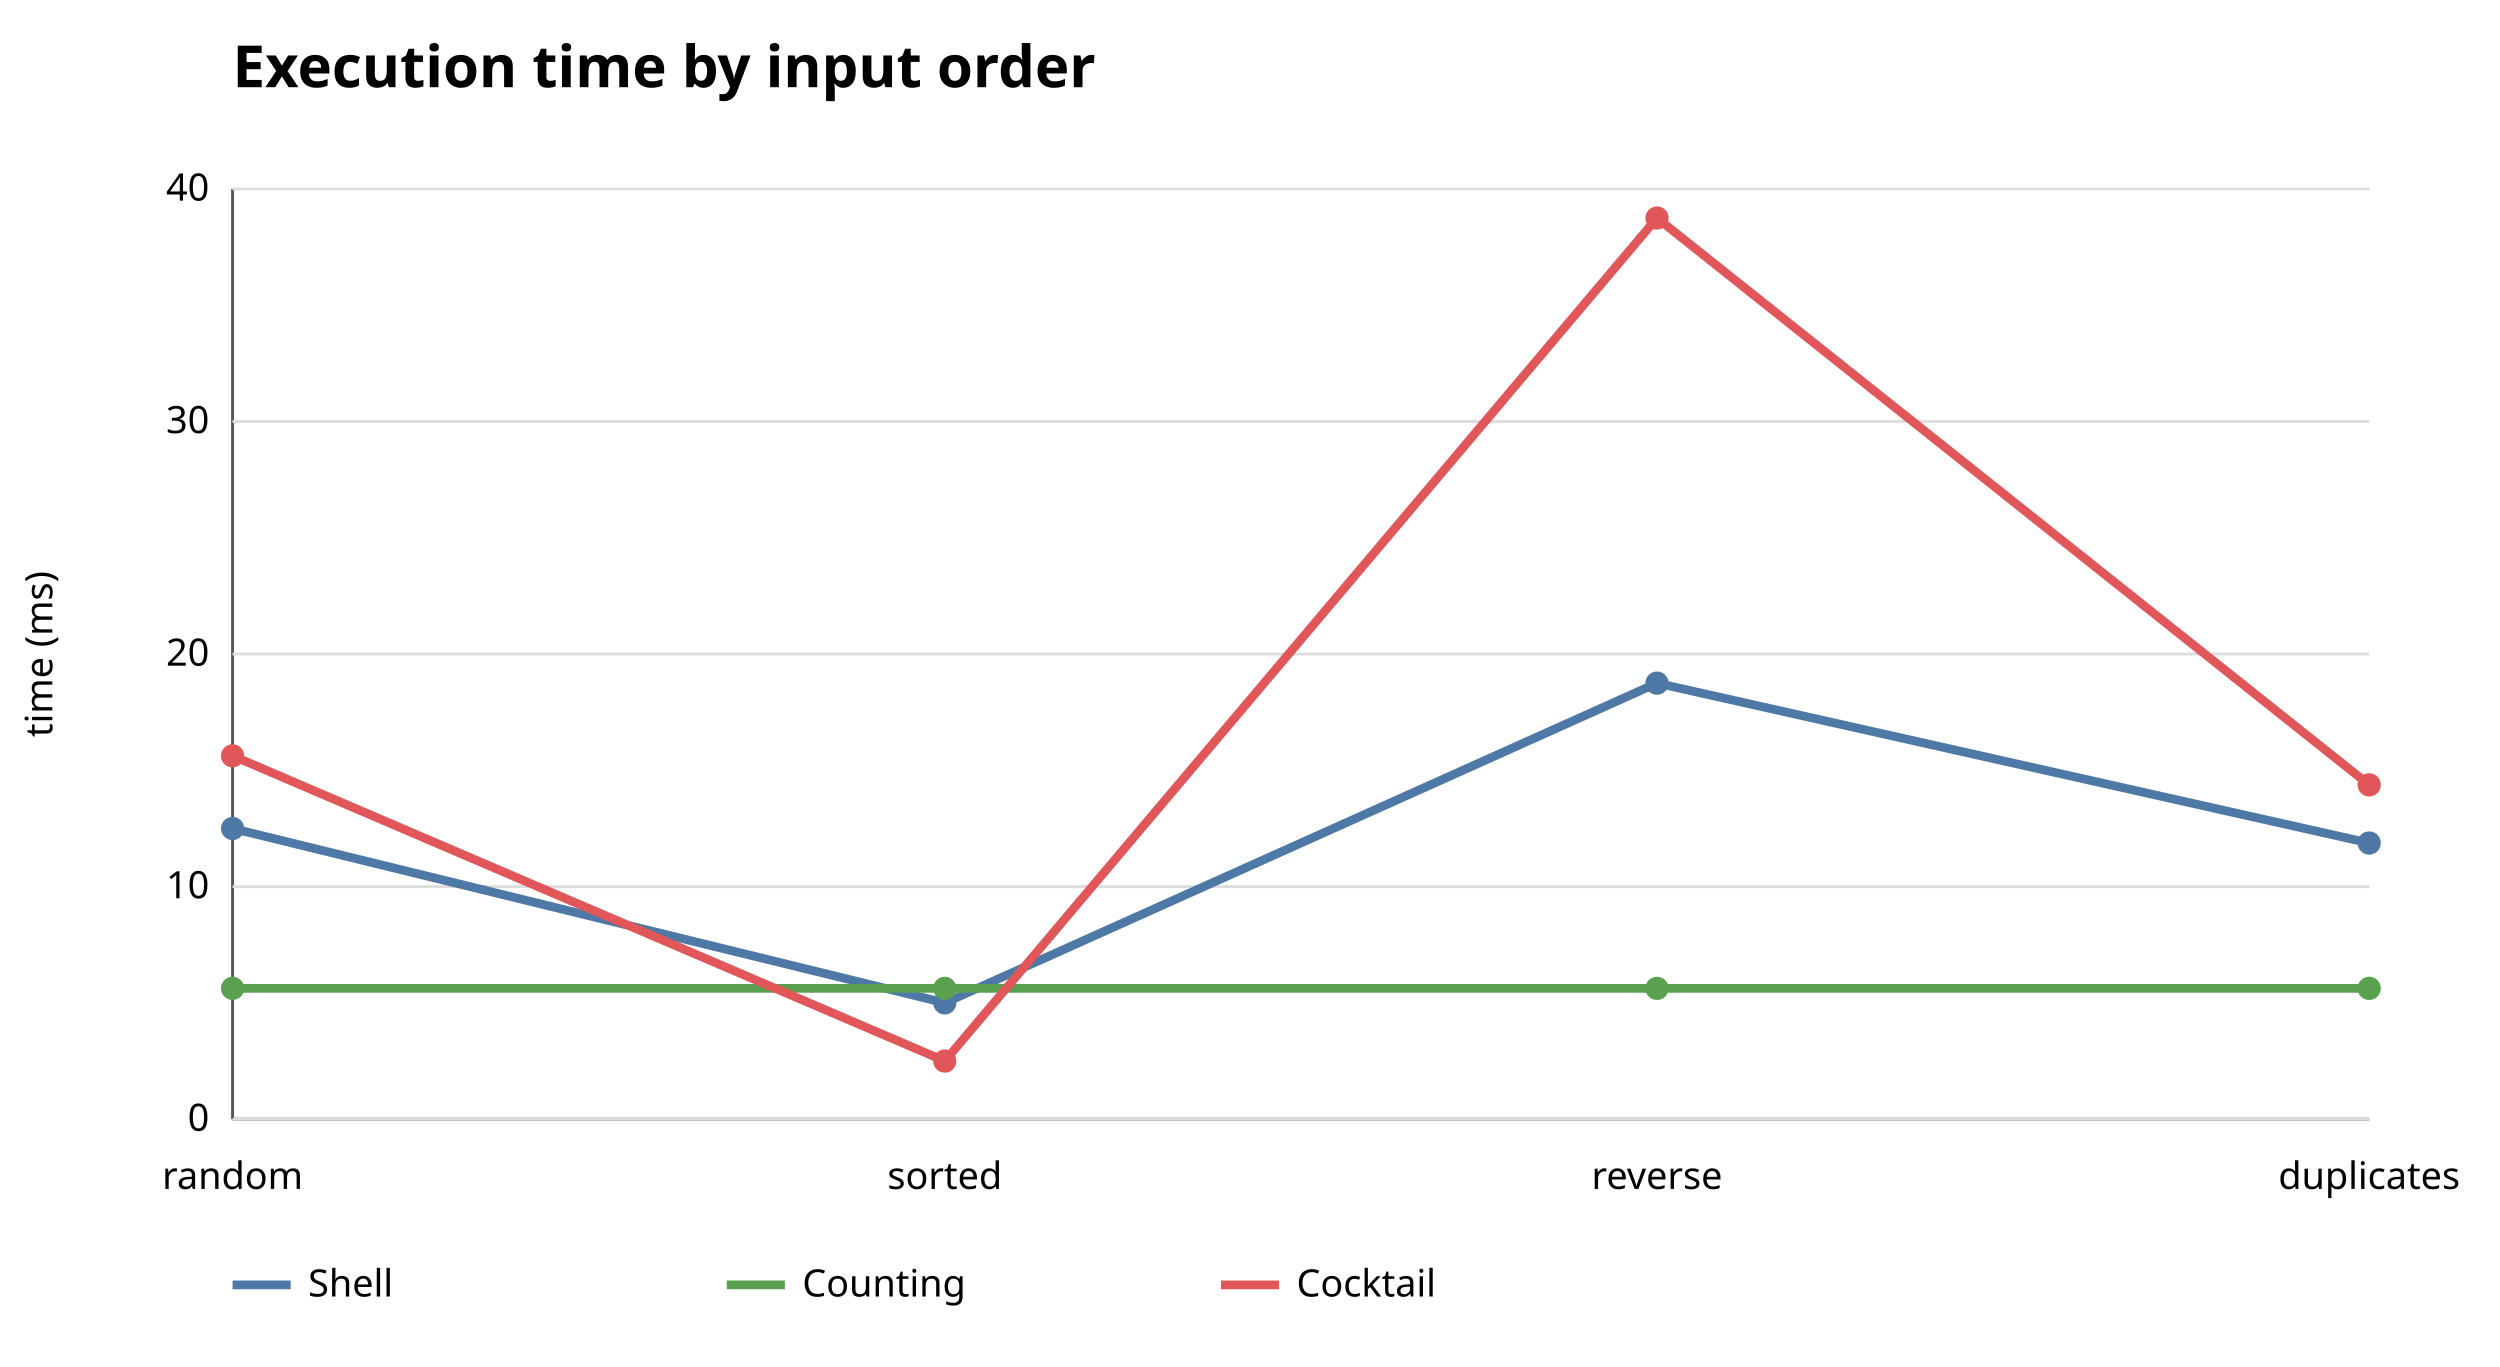
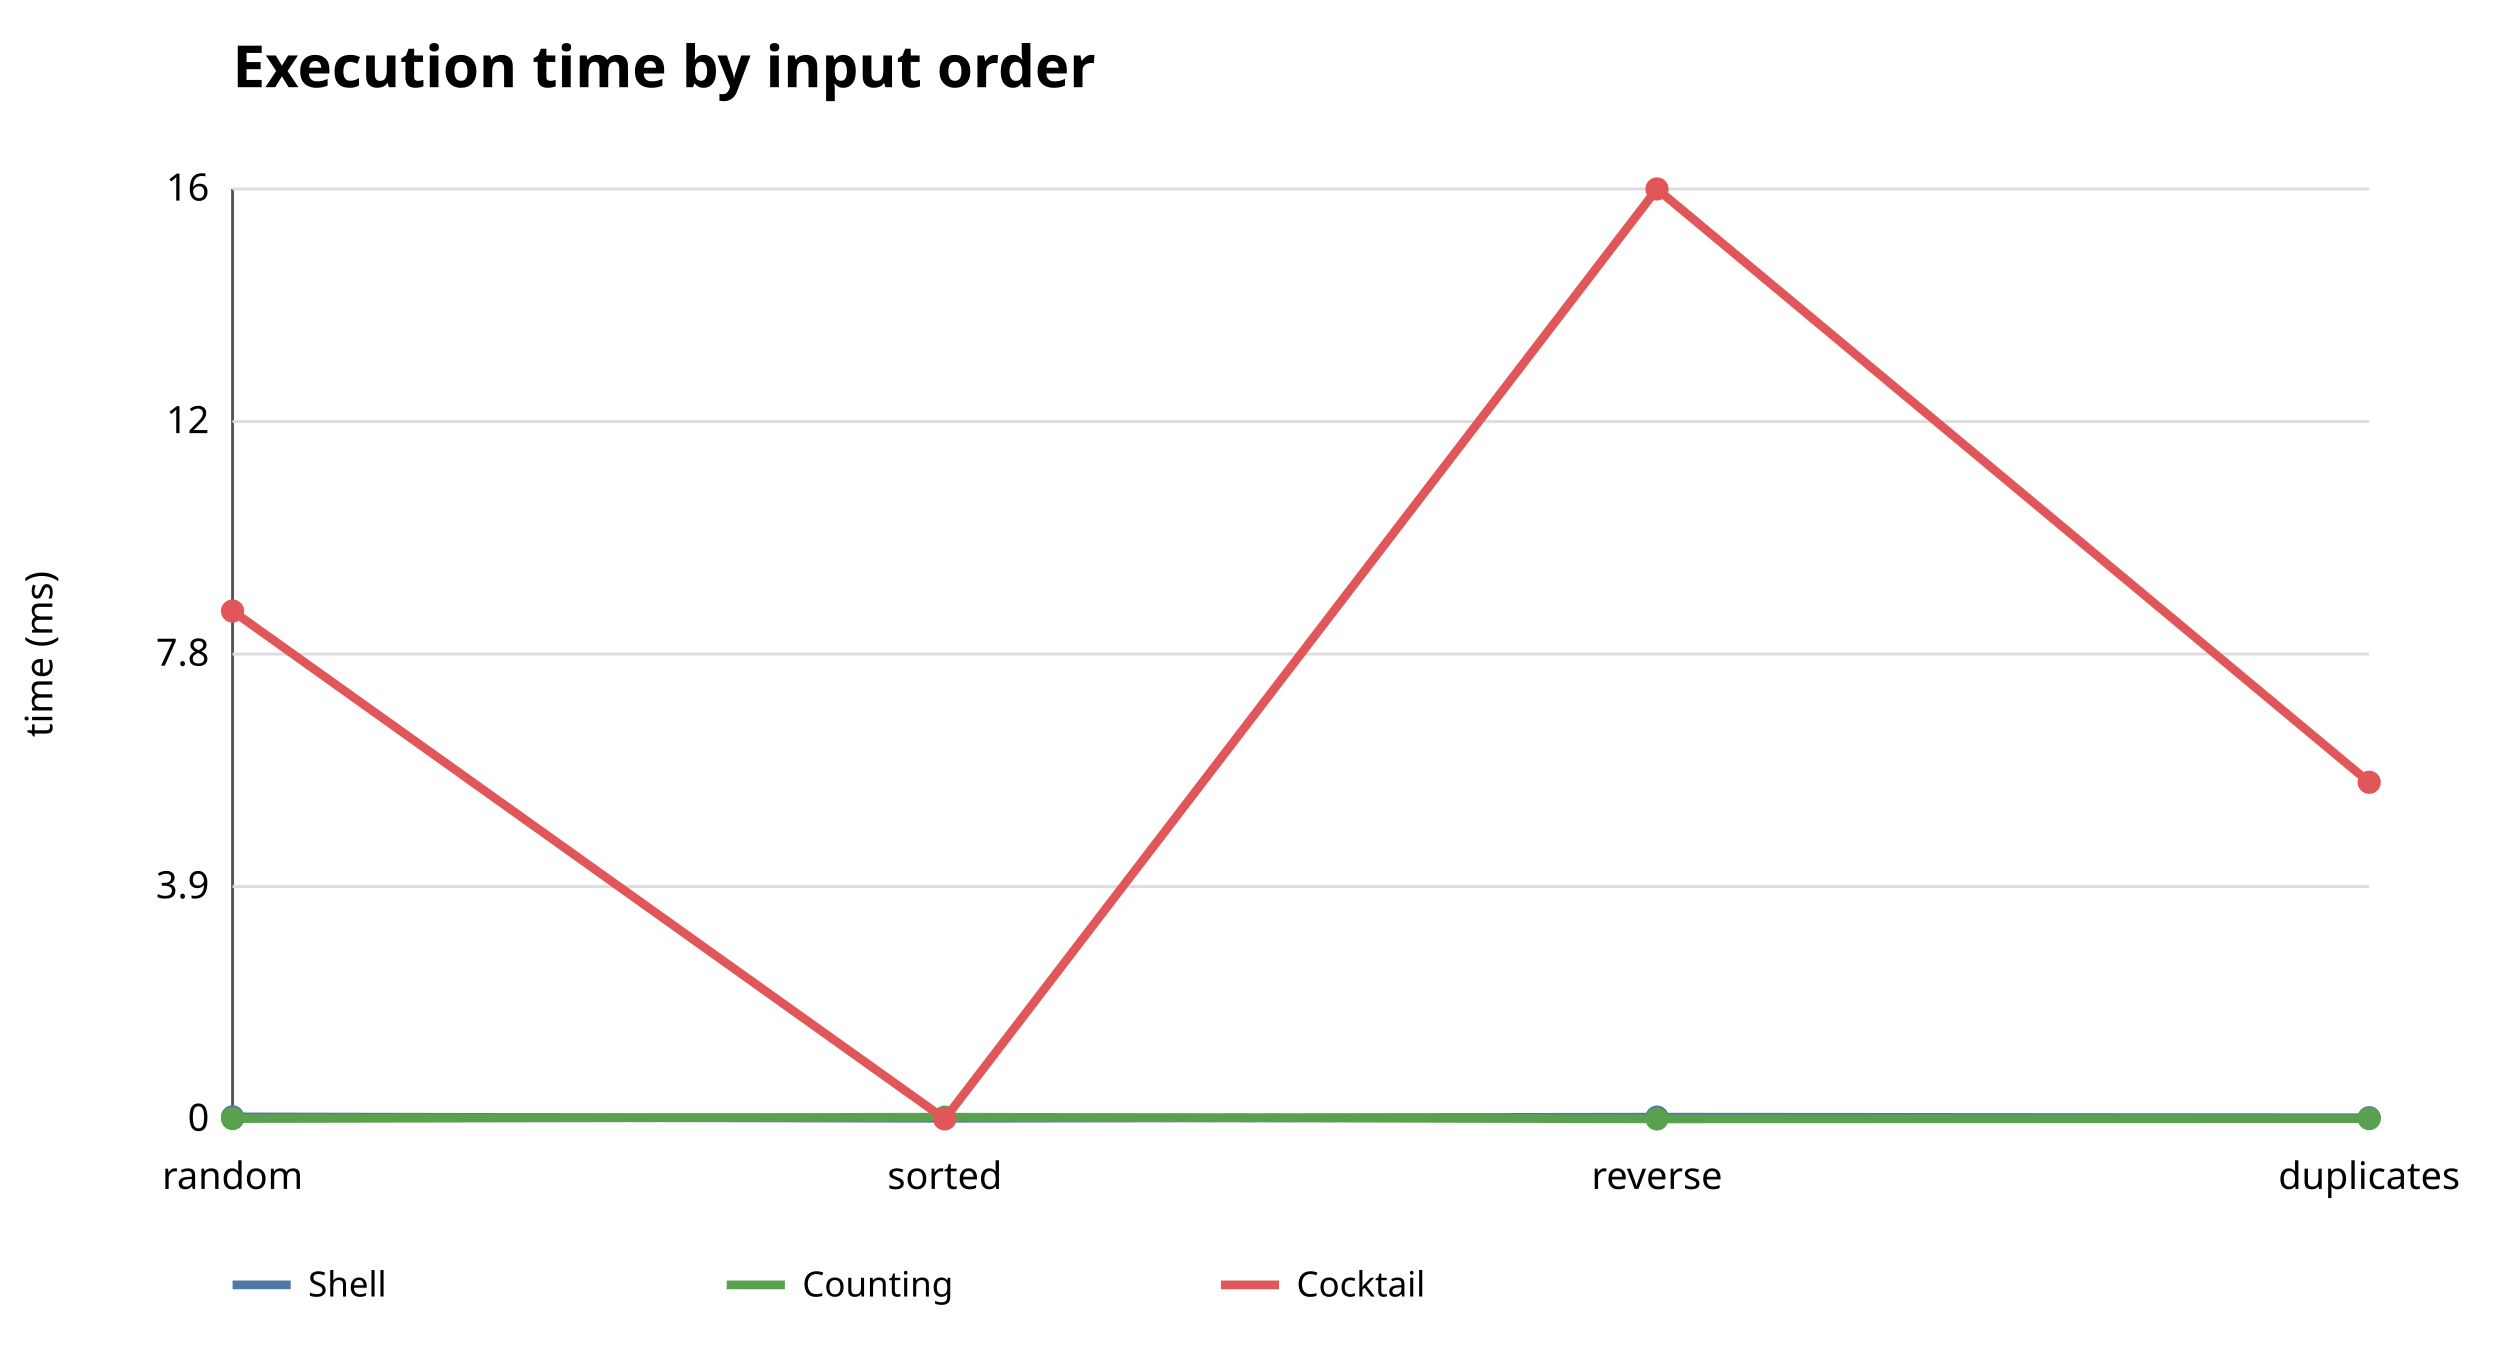
<svg xmlns="http://www.w3.org/2000/svg" viewBox="0 0 860 470">
  <style>text{font:13px sans-serif}.title{font-size:20px;font-weight:bold}.axis{stroke:#555}.grid{stroke:#ddd}.legend{font-size:12px}</style>
  <text class="title" x="80" y="30">Execution time by input order</text>
-   <text transform="translate(18 225) rotate(-90)" text-anchor="middle">time (ms)</text>
+   <text transform="translate(18 225.0) rotate(-90)" text-anchor="middle">time (ms)</text>
  <line class="axis" x1="80" y1="65" x2="80" y2="385" />
  <line class="axis" x1="80" y1="385" x2="815" y2="385" />
-   <g fill="none" class="grid">
-     <line x1="80" y1="385" x2="815" y2="385" />
-     <line x1="80" y1="305" x2="815" y2="305" />
-     <line x1="80" y1="225" x2="815" y2="225" />
-     <line x1="80" y1="145" x2="815" y2="145" />
-     <line x1="80" y1="65" x2="815" y2="65" />
-   </g>
-   <g text-anchor="end">
-     <text x="72" y="389">0</text>
-     <text x="72" y="309">10</text>
-     <text x="72" y="229">20</text>
-     <text x="72" y="149">30</text>
-     <text x="72" y="69">40</text>
-   </g>
-   <g text-anchor="middle">
-     <text x="80" y="409">random</text>
-     <text x="325" y="409">sorted</text>
-     <text x="570" y="409">reverse</text>
-     <text x="815" y="409">duplicates</text>
-   </g>
-   <polyline fill="none" stroke="#4e79a7" stroke-width="3" points="80,285 325,345 570,235 815,290" />
-   <g fill="#4e79a7">
-     <circle cx="80" cy="285" r="4" />
-     <circle cx="325" cy="345" r="4" />
-     <circle cx="570" cy="235" r="4" />
-     <circle cx="815" cy="290" r="4" />
-   </g>
-   <polyline fill="none" stroke="#59a14f" stroke-width="3" points="80,340 325,340 570,340 815,340" />
-   <g fill="#59a14f">
-     <circle cx="80" cy="340" r="4" />
-     <circle cx="325" cy="340" r="4" />
-     <circle cx="570" cy="340" r="4" />
-     <circle cx="815" cy="340" r="4" />
-   </g>
-   <polyline fill="none" stroke="#e15759" stroke-width="3" points="80,260 325,365 570,75 815,270" />
-   <g fill="#e15759">
-     <circle cx="80" cy="260" r="4" />
-     <circle cx="325" cy="365" r="4" />
-     <circle cx="570" cy="75" r="4" />
-     <circle cx="815" cy="270" r="4" />
-   </g>
-   <g class="legend">
-     <line x1="80" y1="442" x2="100" y2="442" stroke="#4e79a7" stroke-width="3" />
-     <text x="106" y="446">Shell</text>
-     <line x1="250" y1="442" x2="270" y2="442" stroke="#59a14f" stroke-width="3" />
-     <text x="276" y="446">Counting</text>
-     <line x1="420" y1="442" x2="440" y2="442" stroke="#e15759" stroke-width="3" />
-     <text x="446" y="446">Cocktail</text>
-   </g>
+   <line class="grid" x1="80" y1="385.0" x2="815" y2="385.0" />
+   <text x="72" y="389.0" text-anchor="end">0</text>
+   <line class="grid" x1="80" y1="305.0" x2="815" y2="305.0" />
+   <text x="72" y="309.0" text-anchor="end">3.9</text>
+   <line class="grid" x1="80" y1="225.0" x2="815" y2="225.0" />
+   <text x="72" y="229.0" text-anchor="end">7.8</text>
+   <line class="grid" x1="80" y1="145.0" x2="815" y2="145.0" />
+   <text x="72" y="149.0" text-anchor="end">12</text>
+   <line class="grid" x1="80" y1="65.0" x2="815" y2="65.0" />
+   <text x="72" y="69.0" text-anchor="end">16</text>
+   <text x="80.0" y="409" text-anchor="middle">random</text>
+   <text x="325.0" y="409" text-anchor="middle">sorted</text>
+   <text x="570.0" y="409" text-anchor="middle">reverse</text>
+   <text x="815.0" y="409" text-anchor="middle">duplicates</text>
+   <polyline fill="none" stroke="#4e79a7" stroke-width="3" points="80.0,384.2 325.0,384.7 570.0,384.3 815.0,384.5" />
+   <circle cx="80.0" cy="384.2" r="4" fill="#4e79a7" />
+   <circle cx="325.0" cy="384.7" r="4" fill="#4e79a7" />
+   <circle cx="570.0" cy="384.3" r="4" fill="#4e79a7" />
+   <circle cx="815.0" cy="384.5" r="4" fill="#4e79a7" />
+   <polyline fill="none" stroke="#59a14f" stroke-width="3" points="80.0,384.8 325.0,384.3 570.0,384.9 815.0,384.8" />
+   <circle cx="80.0" cy="384.8" r="4" fill="#59a14f" />
+   <circle cx="325.0" cy="384.3" r="4" fill="#59a14f" />
+   <circle cx="570.0" cy="384.9" r="4" fill="#59a14f" />
+   <circle cx="815.0" cy="384.8" r="4" fill="#59a14f" />
+   <polyline fill="none" stroke="#e15759" stroke-width="3" points="80.0,210.2 325.0,384.9 570.0,65.0 815.0,269.1" />
+   <circle cx="80.0" cy="210.2" r="4" fill="#e15759" />
+   <circle cx="325.0" cy="384.9" r="4" fill="#e15759" />
+   <circle cx="570.0" cy="65.0" r="4" fill="#e15759" />
+   <circle cx="815.0" cy="269.1" r="4" fill="#e15759" />
+   <line x1="80" y1="442" x2="100" y2="442" stroke="#4e79a7" stroke-width="3" />
+   <text class="legend" x="106" y="446">Shell</text>
+   <line x1="250" y1="442" x2="270" y2="442" stroke="#59a14f" stroke-width="3" />
+   <text class="legend" x="276" y="446">Counting</text>
+   <line x1="420" y1="442" x2="440" y2="442" stroke="#e15759" stroke-width="3" />
+   <text class="legend" x="446" y="446">Cocktail</text>
</svg>
